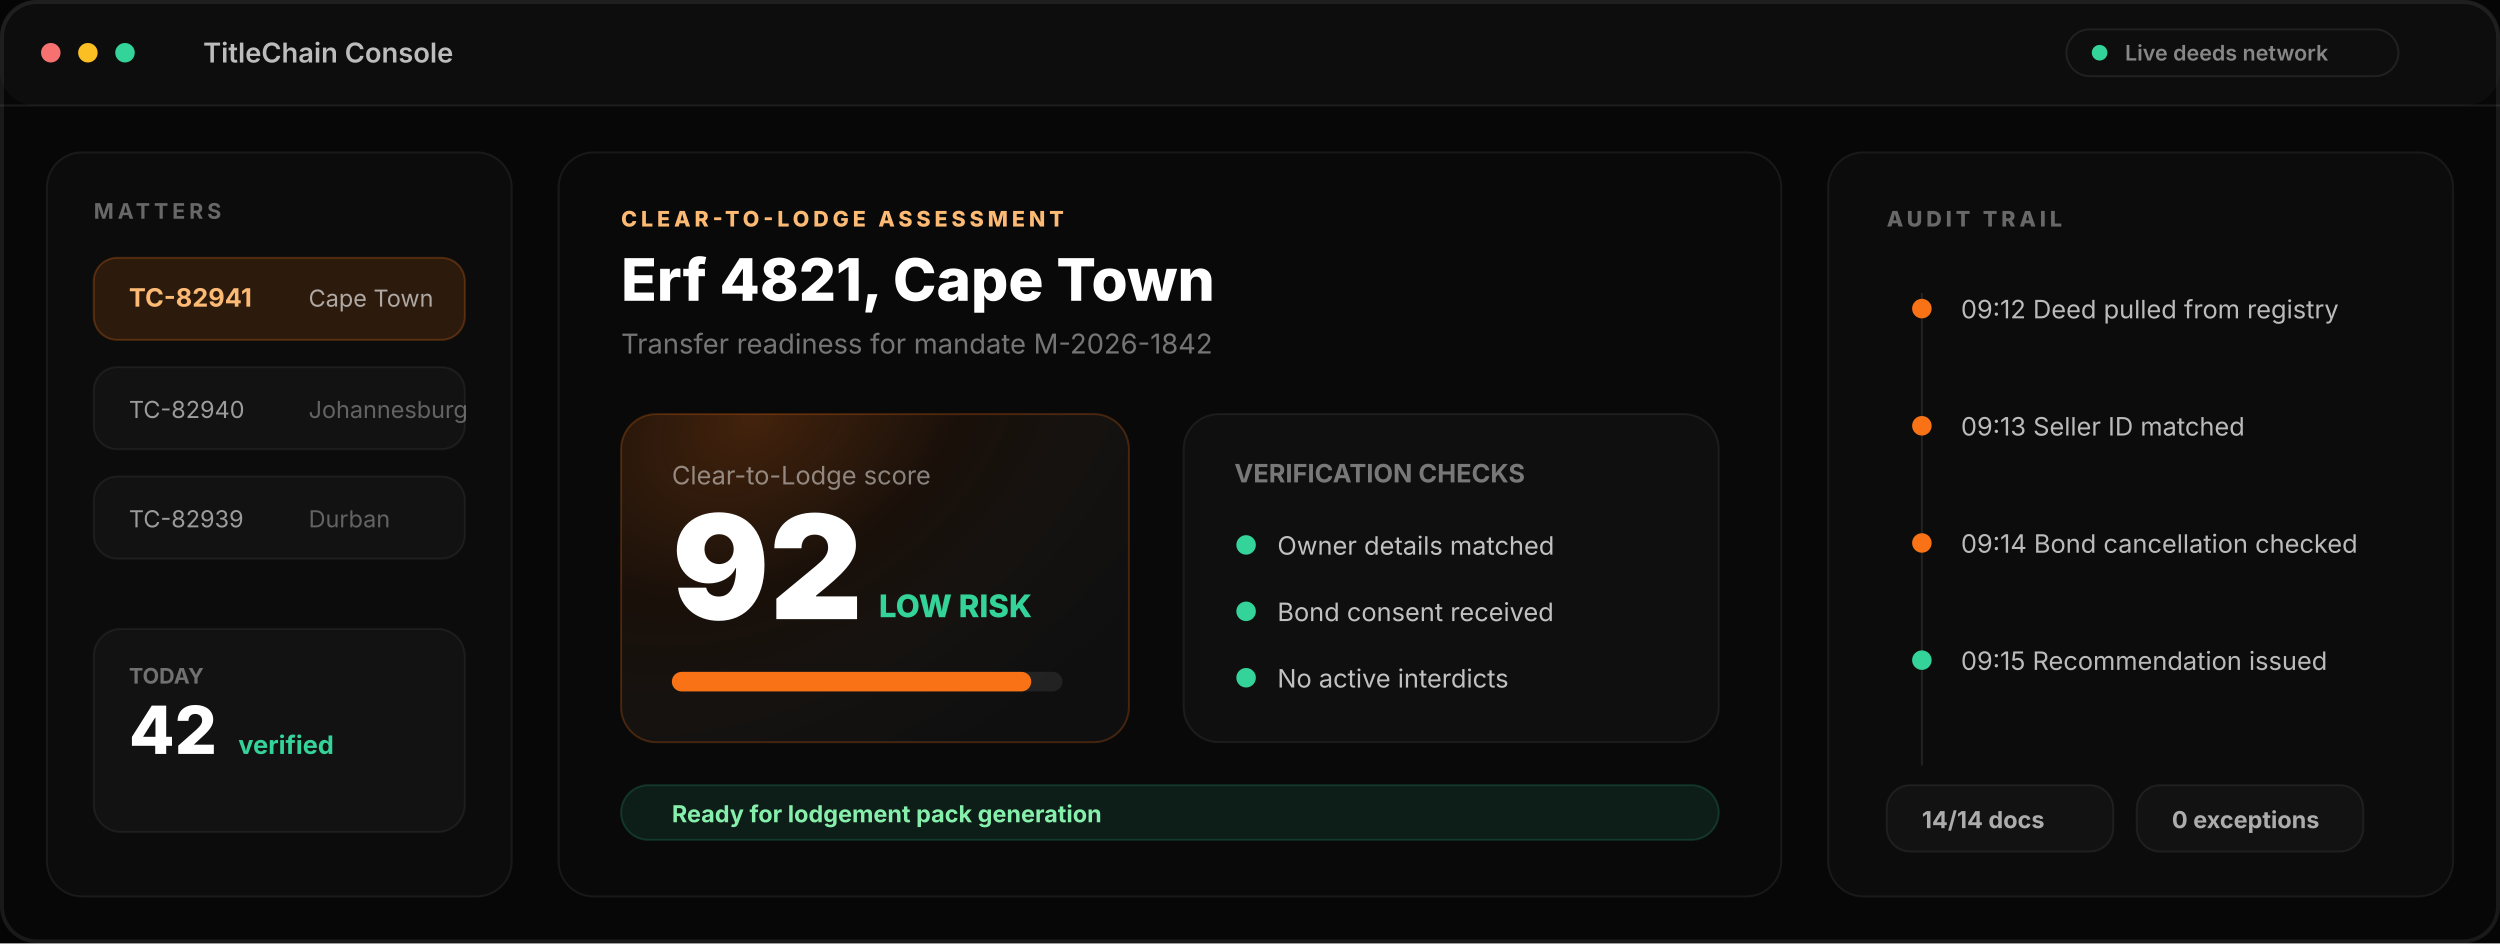
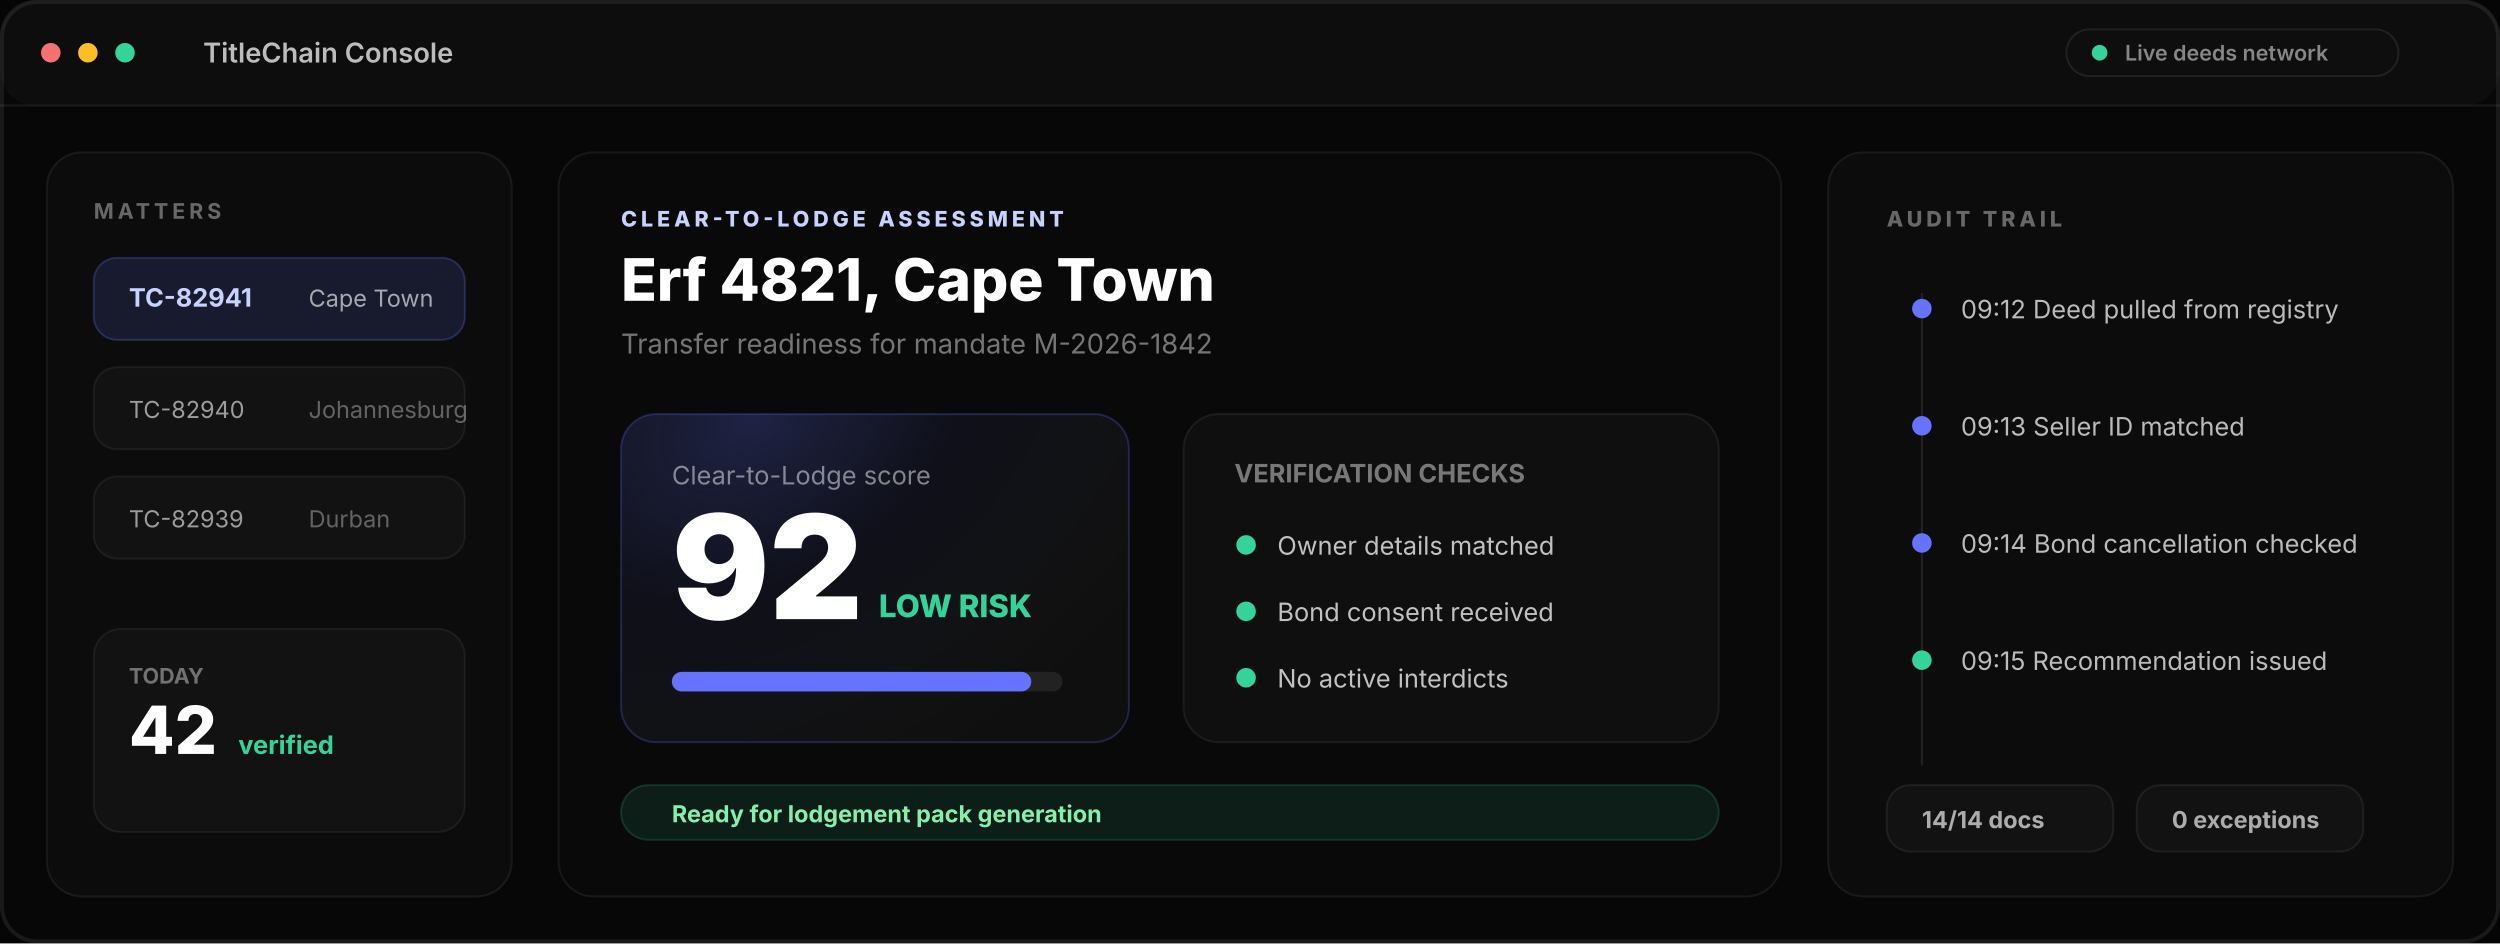
<svg xmlns="http://www.w3.org/2000/svg" width="1280" height="483" viewBox="0 0 1280 483" fill="none">
  <rect width="1280" height="483" fill="#050505" />
  <rect x="1" y="1" width="1278" height="481" rx="18" fill="#070707" stroke="white" stroke-opacity=".08" stroke-width="2" />
  <rect x="0" y="0" width="1280" height="54" rx="18" fill="white" fill-opacity=".025" />
  <line x1="0" y1="54" x2="1280" y2="54" stroke="white" stroke-opacity=".08" />
  <circle cx="26" cy="27" r="5" fill="#F87171" />
  <circle cx="45" cy="27" r="5" fill="#FBBF24" />
  <circle cx="64" cy="27" r="5" fill="#34D399" />
  <text x="104" y="32" fill="white" fill-opacity=".72" font-family="Inter, Arial, sans-serif" font-size="14" font-weight="600">TitleChain Console</text>
  <rect x="1058" y="15" width="170" height="24" rx="12" fill="#0E0E0E" stroke="white" stroke-opacity=".08" />
  <circle cx="1075" cy="27" r="4" fill="#34D399" />
  <text x="1088" y="31" fill="white" fill-opacity=".5" font-family="Inter, Arial, sans-serif" font-size="11" font-weight="600">Live deeds network</text>
  <rect x="24" y="78" width="238" height="381" rx="18" fill="#0C0C0C" stroke="white" stroke-opacity=".07" />
  <text x="48" y="112" fill="white" fill-opacity=".38" font-family="Inter, Arial, sans-serif" font-size="11" font-weight="700" letter-spacing="2">MATTERS</text>
-   <rect x="48" y="132" width="190" height="42" rx="12" fill="#F97316" fill-opacity=".14" stroke="#F97316" stroke-opacity=".26" />
-   <text x="66" y="157" fill="#FDBA74" font-family="Inter, Arial, sans-serif" font-size="13" font-weight="700">TC-82941</text>
+   <rect x="48" y="132" width="190" height="42" rx="12" fill="#6573FF" fill-opacity=".14" stroke="#6573FF" stroke-opacity=".26" />
+   <text x="66" y="157" fill="#C7D2FE" font-family="Inter, Arial, sans-serif" font-size="13" font-weight="700">TC-82941</text>
  <text x="158" y="157" fill="white" fill-opacity=".62" font-family="Inter, Arial, sans-serif" font-size="12">Cape Town</text>
  <rect x="48" y="188" width="190" height="42" rx="12" fill="white" fill-opacity=".025" stroke="white" stroke-opacity=".06" />
  <text x="66" y="214" fill="white" fill-opacity=".58" font-family="Inter, Arial, sans-serif" font-size="12">TC-82940</text>
  <text x="158" y="214" fill="white" fill-opacity=".34" font-family="Inter, Arial, sans-serif" font-size="12">Johannesburg</text>
  <rect x="48" y="244" width="190" height="42" rx="12" fill="white" fill-opacity=".025" stroke="white" stroke-opacity=".06" />
  <text x="66" y="270" fill="white" fill-opacity=".58" font-family="Inter, Arial, sans-serif" font-size="12">TC-82939</text>
  <text x="158" y="270" fill="white" fill-opacity=".34" font-family="Inter, Arial, sans-serif" font-size="12">Durban</text>
  <rect x="48" y="322" width="190" height="104" rx="14" fill="white" fill-opacity=".025" stroke="white" stroke-opacity=".06" />
  <text x="66" y="350" fill="white" fill-opacity=".4" font-family="Inter, Arial, sans-serif" font-size="11" font-weight="700">TODAY</text>
  <text x="66" y="386" fill="white" font-family="Inter, Arial, sans-serif" font-size="34" font-weight="800">42</text>
  <text x="122" y="386" fill="#34D399" font-family="Inter, Arial, sans-serif" font-size="13" font-weight="700">verified</text>
  <rect x="286" y="78" width="626" height="381" rx="18" fill="#090909" stroke="white" stroke-opacity=".07" />
-   <text x="318" y="116" fill="#FDBA74" font-family="Inter, Arial, sans-serif" font-size="11" font-weight="800" letter-spacing="2">CLEAR-TO-LODGE ASSESSMENT</text>
+   <text x="318" y="116" fill="#C7D2FE" font-family="Inter, Arial, sans-serif" font-size="11" font-weight="800" letter-spacing="2">CLEAR-TO-LODGE ASSESSMENT</text>
  <text x="318" y="154" fill="white" font-family="Inter, Arial, sans-serif" font-size="30" font-weight="800">Erf 4821, Cape Town</text>
  <text x="318" y="181" fill="white" fill-opacity=".44" font-family="Inter, Arial, sans-serif" font-size="14">Transfer readiness for mandate M-2026-1842</text>
-   <rect x="318" y="212" width="260" height="168" rx="18" fill="url(#scoreGlow)" stroke="#F97316" stroke-opacity=".24" />
+   <rect x="318" y="212" width="260" height="168" rx="18" fill="url(#scoreGlow)" stroke="#6573FF" stroke-opacity=".24" />
  <text x="344" y="248" fill="white" fill-opacity=".48" font-family="Inter, Arial, sans-serif" font-size="13">Clear-to-Lodge score</text>
  <text x="344" y="317" fill="white" font-family="Inter, Arial, sans-serif" font-size="74" font-weight="850">92</text>
  <text x="450" y="316" fill="#34D399" font-family="Inter, Arial, sans-serif" font-size="16" font-weight="800">LOW RISK</text>
  <rect x="344" y="344" width="200" height="10" rx="5" fill="white" fill-opacity=".08" />
-   <rect x="344" y="344" width="184" height="10" rx="5" fill="#F97316" />
+   <rect x="344" y="344" width="184" height="10" rx="5" fill="#6573FF" />
  <rect x="606" y="212" width="274" height="168" rx="18" fill="white" fill-opacity=".025" stroke="white" stroke-opacity=".07" />
  <text x="632" y="247" fill="white" fill-opacity=".44" font-family="Inter, Arial, sans-serif" font-size="13" font-weight="700">VERIFICATION CHECKS</text>
  <g font-family="Inter, Arial, sans-serif" font-size="13">
    <circle cx="638" cy="279" r="5" fill="#34D399" />
    <text x="654" y="284" fill="white" fill-opacity=".74">Owner details matched</text>
    <circle cx="638" cy="313" r="5" fill="#34D399" />
    <text x="654" y="318" fill="white" fill-opacity=".74">Bond consent received</text>
    <circle cx="638" cy="347" r="5" fill="#34D399" />
    <text x="654" y="352" fill="white" fill-opacity=".74">No active interdicts</text>
  </g>
  <rect x="318" y="402" width="562" height="28" rx="14" fill="#34D399" fill-opacity=".1" stroke="#34D399" stroke-opacity=".18" />
  <text x="344" y="421" fill="#86EFAC" font-family="Inter, Arial, sans-serif" font-size="12" font-weight="700">Ready for lodgement pack generation</text>
  <rect x="936" y="78" width="320" height="381" rx="18" fill="#0C0C0C" stroke="white" stroke-opacity=".07" />
  <text x="966" y="116" fill="white" fill-opacity=".38" font-family="Inter, Arial, sans-serif" font-size="11" font-weight="800" letter-spacing="2">AUDIT TRAIL</text>
  <line x1="984" y1="150" x2="984" y2="392" stroke="white" stroke-opacity=".09" />
  <g font-family="Inter, Arial, sans-serif" font-size="13">
-     <circle cx="984" cy="158" r="5" fill="#F97316" />
+     <circle cx="984" cy="158" r="5" fill="#6573FF" />
    <text x="1004" y="163" fill="white" fill-opacity=".72">09:12 Deed pulled from registry</text>
-     <circle cx="984" cy="218" r="5" fill="#F97316" />
+     <circle cx="984" cy="218" r="5" fill="#6573FF" />
    <text x="1004" y="223" fill="white" fill-opacity=".72">09:13 Seller ID matched</text>
-     <circle cx="984" cy="278" r="5" fill="#F97316" />
+     <circle cx="984" cy="278" r="5" fill="#6573FF" />
    <text x="1004" y="283" fill="white" fill-opacity=".72">09:14 Bond cancellation checked</text>
    <circle cx="984" cy="338" r="5" fill="#34D399" />
    <text x="1004" y="343" fill="white" fill-opacity=".72">09:15 Recommendation issued</text>
  </g>
  <rect x="966" y="402" width="116" height="34" rx="12" fill="white" fill-opacity=".025" stroke="white" stroke-opacity=".07" />
  <text x="984" y="424" fill="white" fill-opacity=".65" font-family="Inter, Arial, sans-serif" font-size="12" font-weight="700">14/14 docs</text>
  <rect x="1094" y="402" width="116" height="34" rx="12" fill="white" fill-opacity=".025" stroke="white" stroke-opacity=".07" />
  <text x="1112" y="424" fill="white" fill-opacity=".65" font-family="Inter, Arial, sans-serif" font-size="12" font-weight="700">0 exceptions</text>
  <defs>
    <radialGradient id="scoreGlow" cx="0" cy="0" r="1" gradientUnits="userSpaceOnUse" gradientTransform="translate(386 214) rotate(59) scale(196 284)">
-       <stop stop-color="#F97316" stop-opacity=".24" />
-       <stop offset=".42" stop-color="#F97316" stop-opacity=".07" />
+       <stop stop-color="#6573FF" stop-opacity=".24" />
+       <stop offset=".42" stop-color="#6573FF" stop-opacity=".07" />
      <stop offset="1" stop-color="white" stop-opacity=".025" />
    </radialGradient>
  </defs>
</svg>
